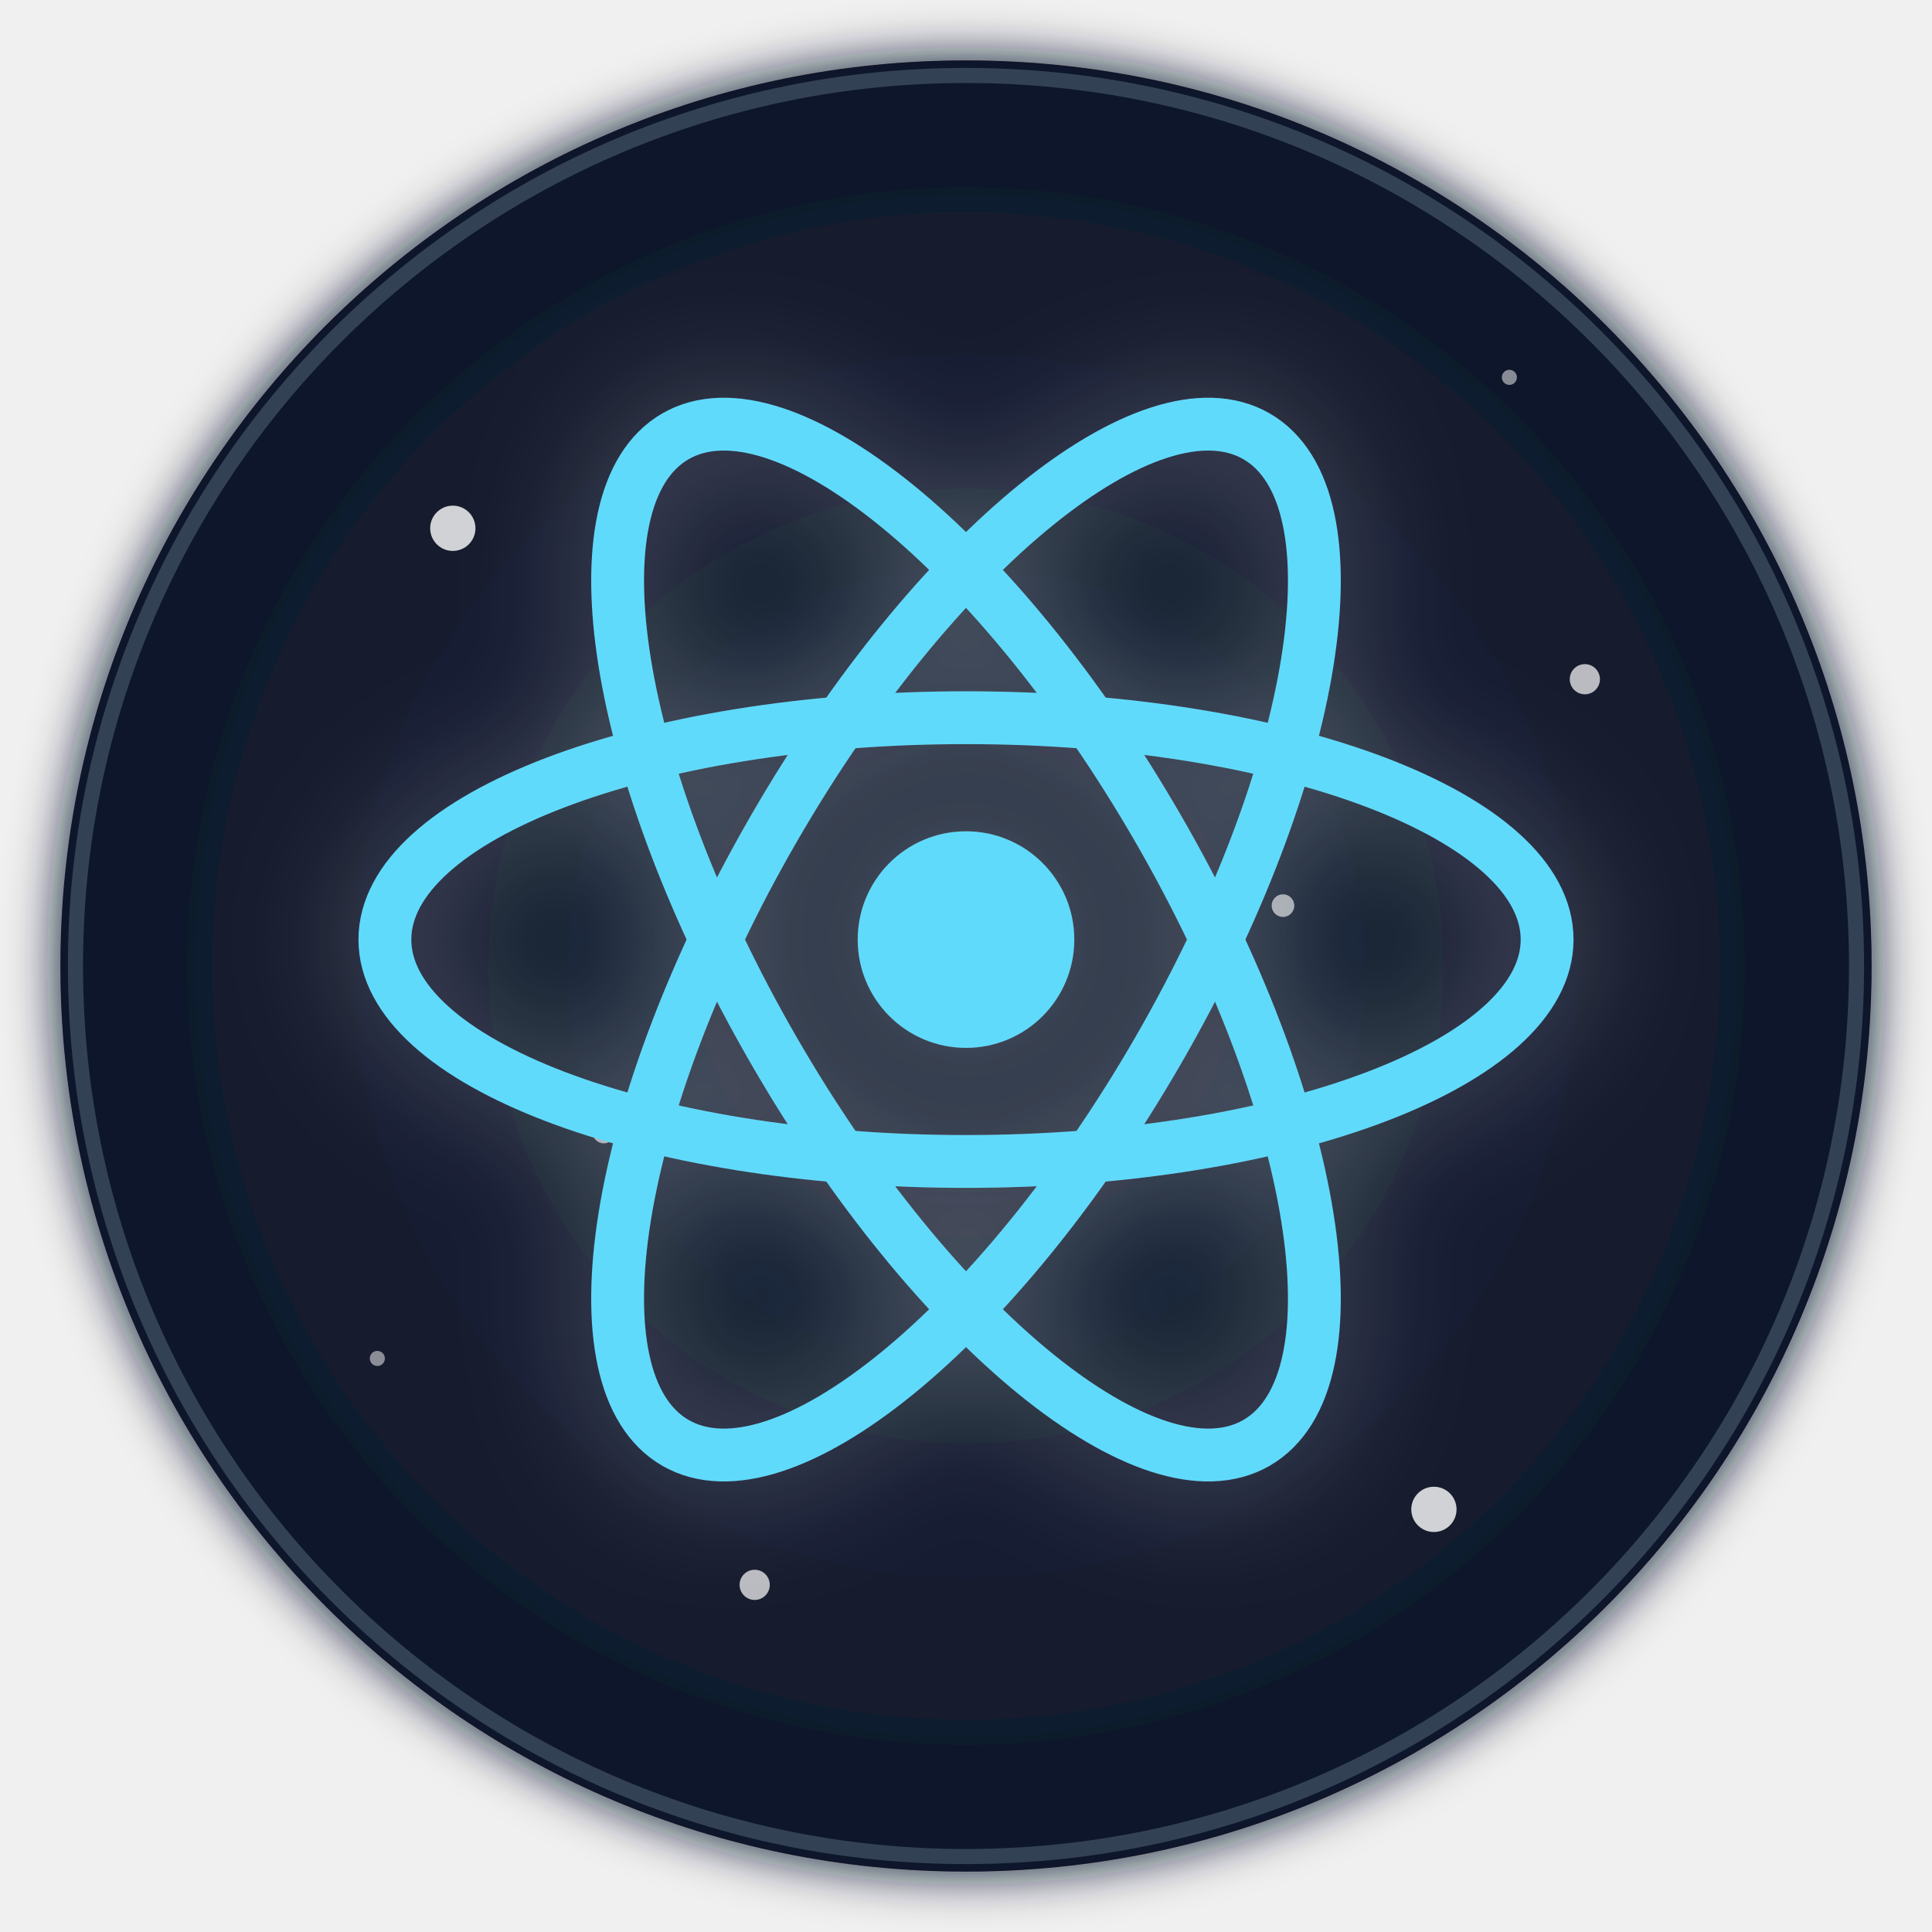
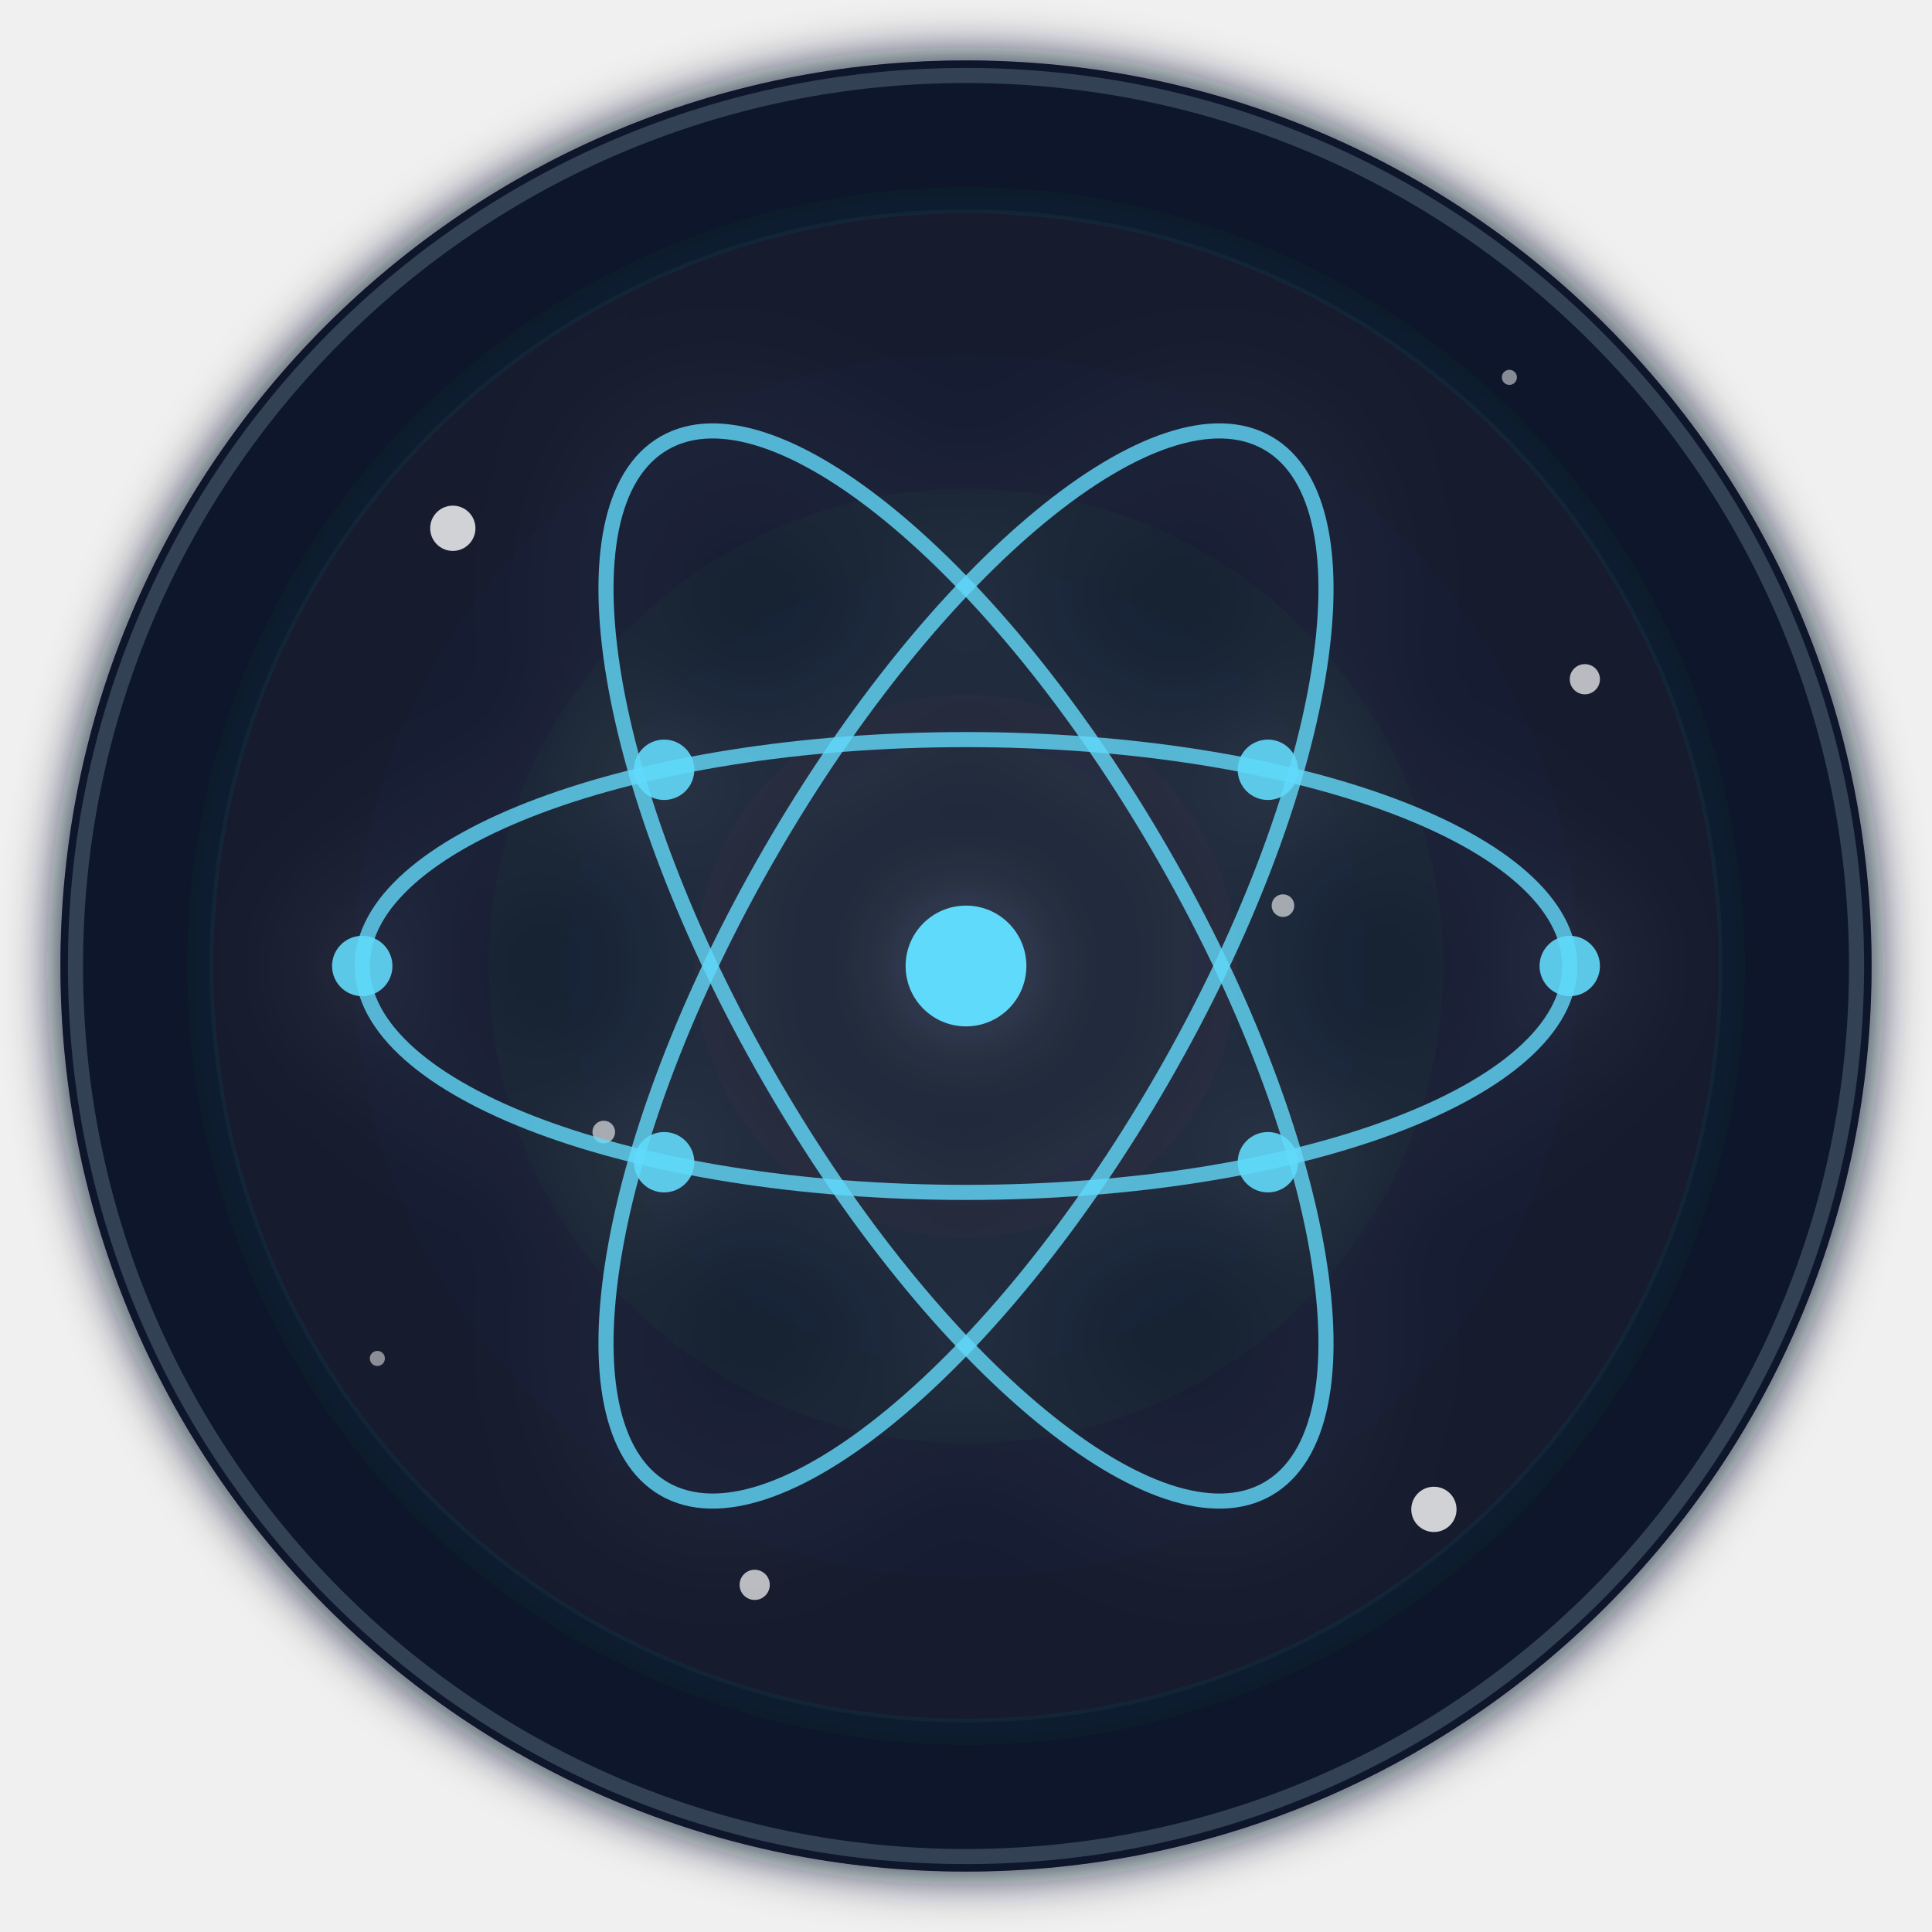
<svg xmlns="http://www.w3.org/2000/svg" width="256" height="256" viewBox="0 0 256 256" fill="none">
  <defs>
    <radialGradient id="grad1" cx="50%" cy="50%" r="50%" fx="50%" fy="50%">
      <stop offset="0%" style="stop-color:#1e293b;stop-opacity:1" />
      <stop offset="100%" style="stop-color:#0f172a;stop-opacity:1" />
    </radialGradient>
    <filter id="glow">
      <feGaussianBlur stdDeviation="3.5" result="coloredBlur" />
      <feMerge>
        <feMergeNode in="coloredBlur" />
        <feMergeNode in="SourceGraphic" />
      </feMerge>
    </filter>
  </defs>
  <circle cx="128" cy="128" r="120" fill="url(#grad1)" filter="url(#glow)" />
  <circle cx="128" cy="128" r="118" fill="transparent" stroke="#334155" stroke-width="2" />
  <circle cx="60" cy="70" r="3" fill="white" opacity="0.8" />
  <circle cx="190" cy="200" r="3" fill="white" opacity="0.8" />
  <circle cx="100" cy="210" r="2" fill="white" opacity="0.7" />
  <circle cx="210" cy="90" r="2" fill="white" opacity="0.7" />
  <circle cx="80" cy="150" r="1.5" fill="white" opacity="0.6" />
  <circle cx="170" cy="120" r="1.5" fill="white" opacity="0.6" />
  <circle cx="50" cy="180" r="1" fill="white" opacity="0.5" />
  <circle cx="200" cy="50" r="1" fill="white" opacity="0.5" />
  <g style="filter: drop-shadow(0 0 8px rgba(255, 255, 255, 0.3));">
-     <g transform="translate(128, 128) scale(7)">
-       <g transform="translate(0, -0.5)">
-         <circle cx="0" cy="0" r="2.05" fill="#61dafb" />
-         <g stroke="#61dafb" stroke-width="1" fill="none">
-           <ellipse rx="11" ry="4.2" />
-           <ellipse rx="11" ry="4.2" transform="rotate(60)" />
-           <ellipse rx="11" ry="4.2" transform="rotate(120)" />
-         </g>
-       </g>
-     </g>
+     <svg viewBox="0 0 256 256">
+       <circle cx="128" cy="128" r="8" fill="#61dafb" />
+       <ellipse cx="128" cy="128" rx="80" ry="30" fill="none" stroke="#61dafb" stroke-width="2" opacity="0.8" />
+       <ellipse cx="128" cy="128" rx="80" ry="30" fill="none" stroke="#61dafb" stroke-width="2" opacity="0.8" transform="rotate(60 128 128)" />
+       <ellipse cx="128" cy="128" rx="80" ry="30" fill="none" stroke="#61dafb" stroke-width="2" opacity="0.8" transform="rotate(120 128 128)" />
+       <circle cx="208" cy="128" r="4" fill="#61dafb" opacity="0.9" />
+       <circle cx="48" cy="128" r="4" fill="#61dafb" opacity="0.9" />
+       <circle cx="168" cy="102" r="4" fill="#61dafb" opacity="0.9" />
+       <circle cx="88" cy="154" r="4" fill="#61dafb" opacity="0.9" />
+       <circle cx="168" cy="154" r="4" fill="#61dafb" opacity="0.9" />
+       <circle cx="88" cy="102" r="4" fill="#61dafb" opacity="0.9" />
+       <circle cx="128" cy="128" r="100" fill="none" stroke="#61dafb" stroke-width="0.5" opacity="0.05" />
+     </svg>
  </g>
</svg>
